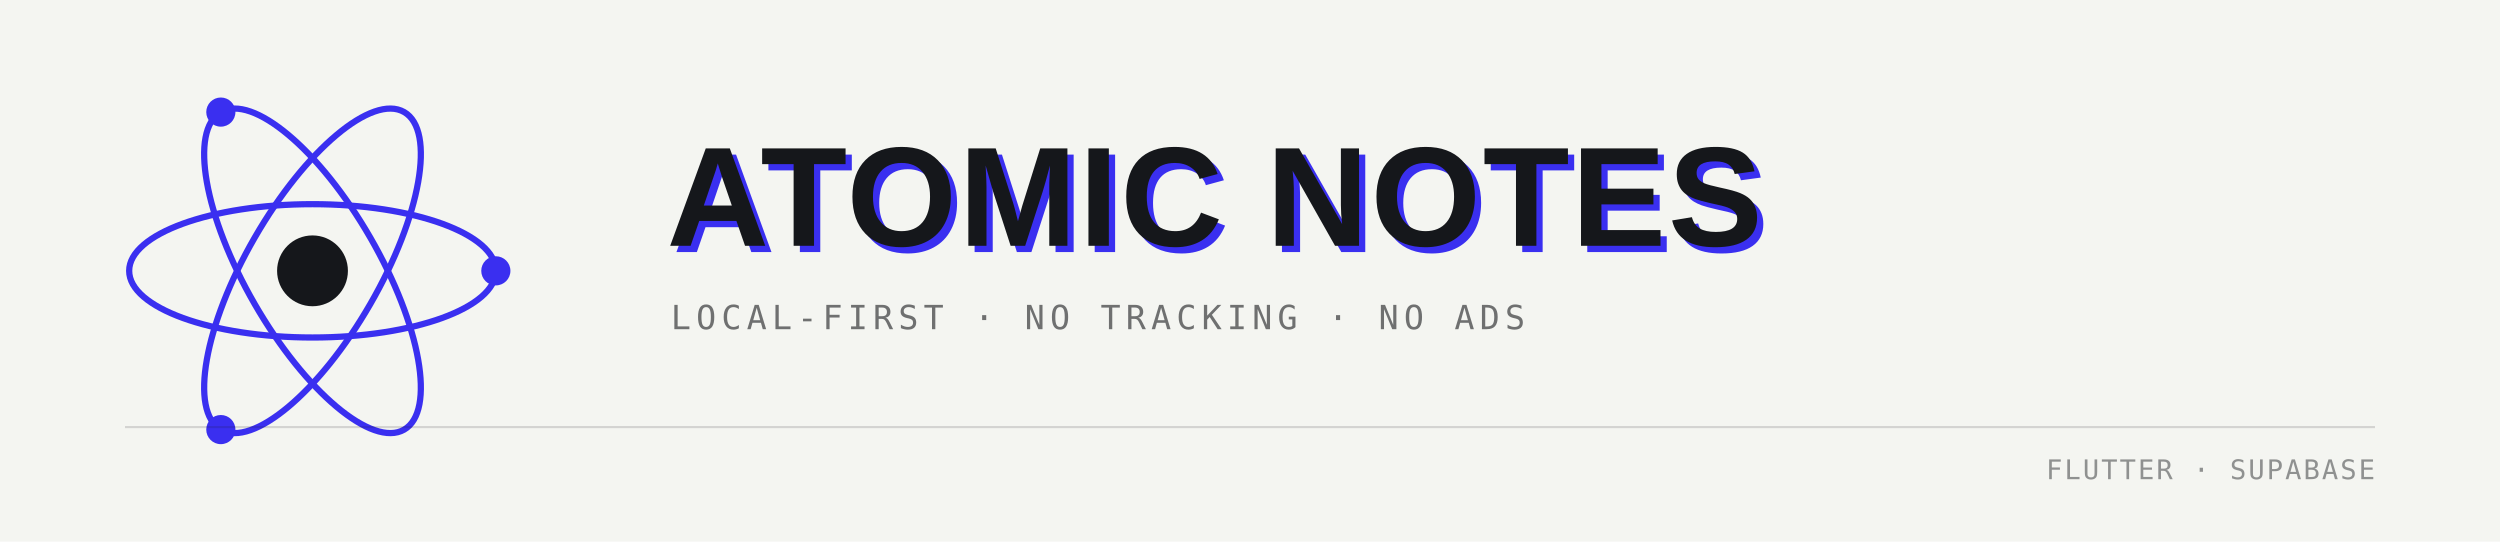
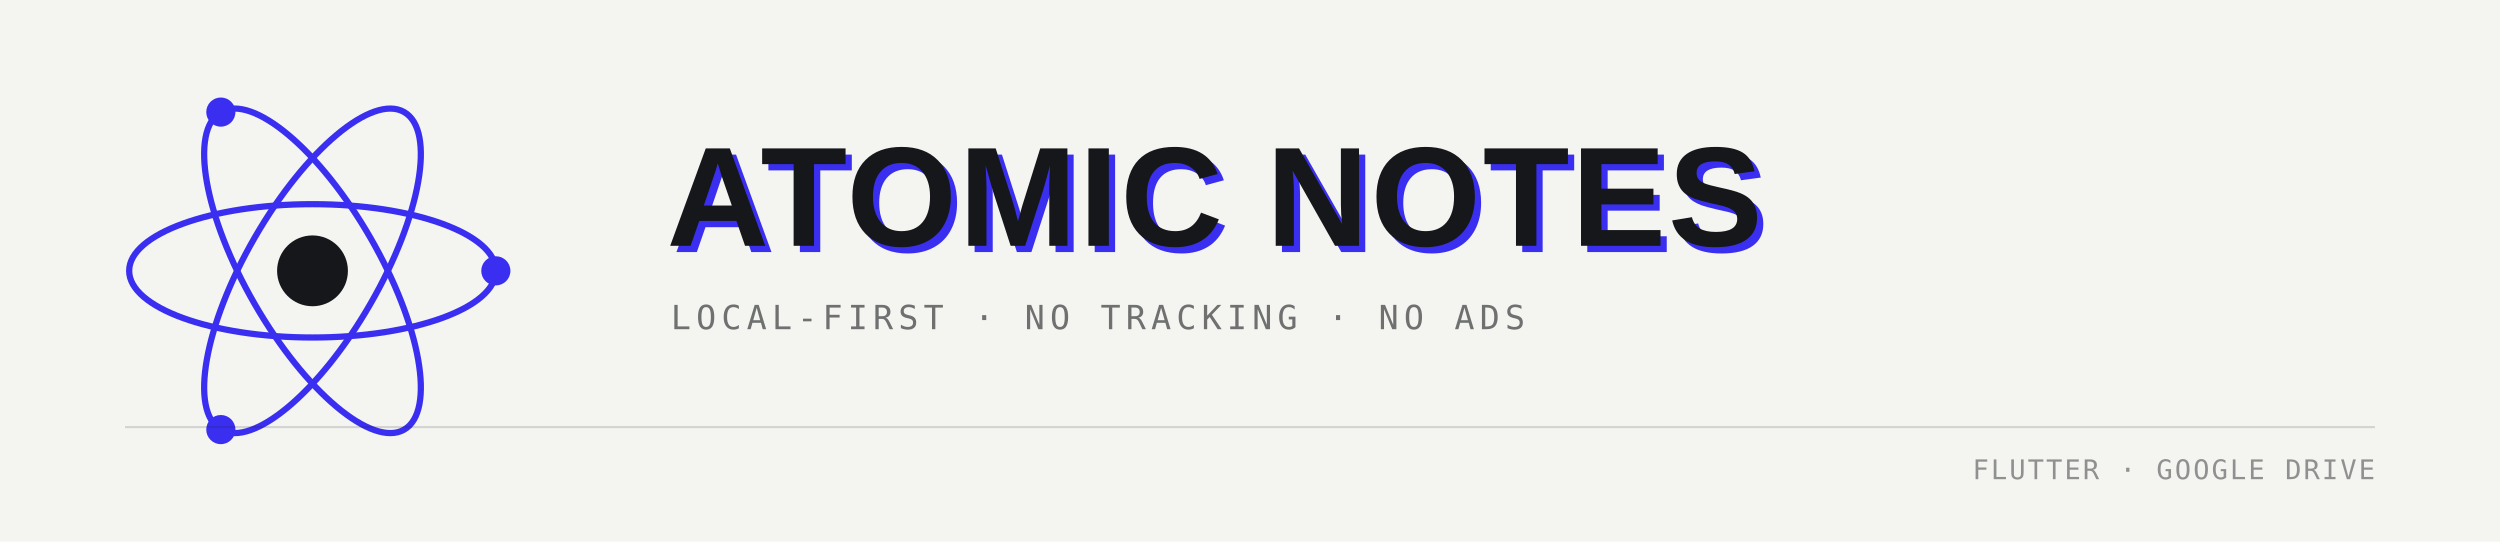
<svg xmlns="http://www.w3.org/2000/svg" viewBox="0 0 1200 260" width="100%" height="100%" role="img" aria-label="Atomic Notes">
  <rect width="1200" height="260" fill="#F4F5F1" />
  <g transform="translate(150, 130)">
    <ellipse cx="0" cy="0" rx="88" ry="32" fill="none" stroke="#3A2FF0" stroke-width="3" />
    <ellipse cx="0" cy="0" rx="88" ry="32" fill="none" stroke="#3A2FF0" stroke-width="3" transform="rotate(60)" />
    <ellipse cx="0" cy="0" rx="88" ry="32" fill="none" stroke="#3A2FF0" stroke-width="3" transform="rotate(120)" />
    <circle cx="0" cy="0" r="17" fill="#15171B" />
    <circle cx="88" cy="0" r="7" fill="#3A2FF0" />
    <circle cx="-44" cy="76.2" r="7" fill="#3A2FF0" />
    <circle cx="-44" cy="-76.2" r="7" fill="#3A2FF0" />
  </g>
  <text x="323" y="121" font-family="Arial, Helvetica, sans-serif" font-size="68" font-weight="900" fill="#3A2FF0" letter-spacing="1">ATOMIC NOTES</text>
  <text x="320" y="118" font-family="Arial, Helvetica, sans-serif" font-size="68" font-weight="900" fill="#15171B" letter-spacing="1">ATOMIC NOTES</text>
  <text x="322" y="158" font-family="'JetBrains Mono', Consolas, Menlo, monospace" font-size="16" fill="#15171B" opacity="0.6" letter-spacing="2.5">LOCAL-FIRST · NO TRACKING · NO ADS</text>
  <line x1="60" y1="205" x2="1140" y2="205" stroke="#15171B" stroke-width="1" opacity="0.15" />
-   <text x="1140" y="230" font-family="'JetBrains Mono', Consolas, Menlo, monospace" font-size="13" fill="#15171B" opacity="0.45" text-anchor="end" letter-spacing="1">FLUTTER · SUPABASE</text>
+   <text x="1140" y="230" font-family="'JetBrains Mono', Consolas, Menlo, monospace" font-size="13" fill="#15171B" opacity="0.45" text-anchor="end" letter-spacing="1">FLUTTER · GOOGLE DRIVE</text>
</svg>
